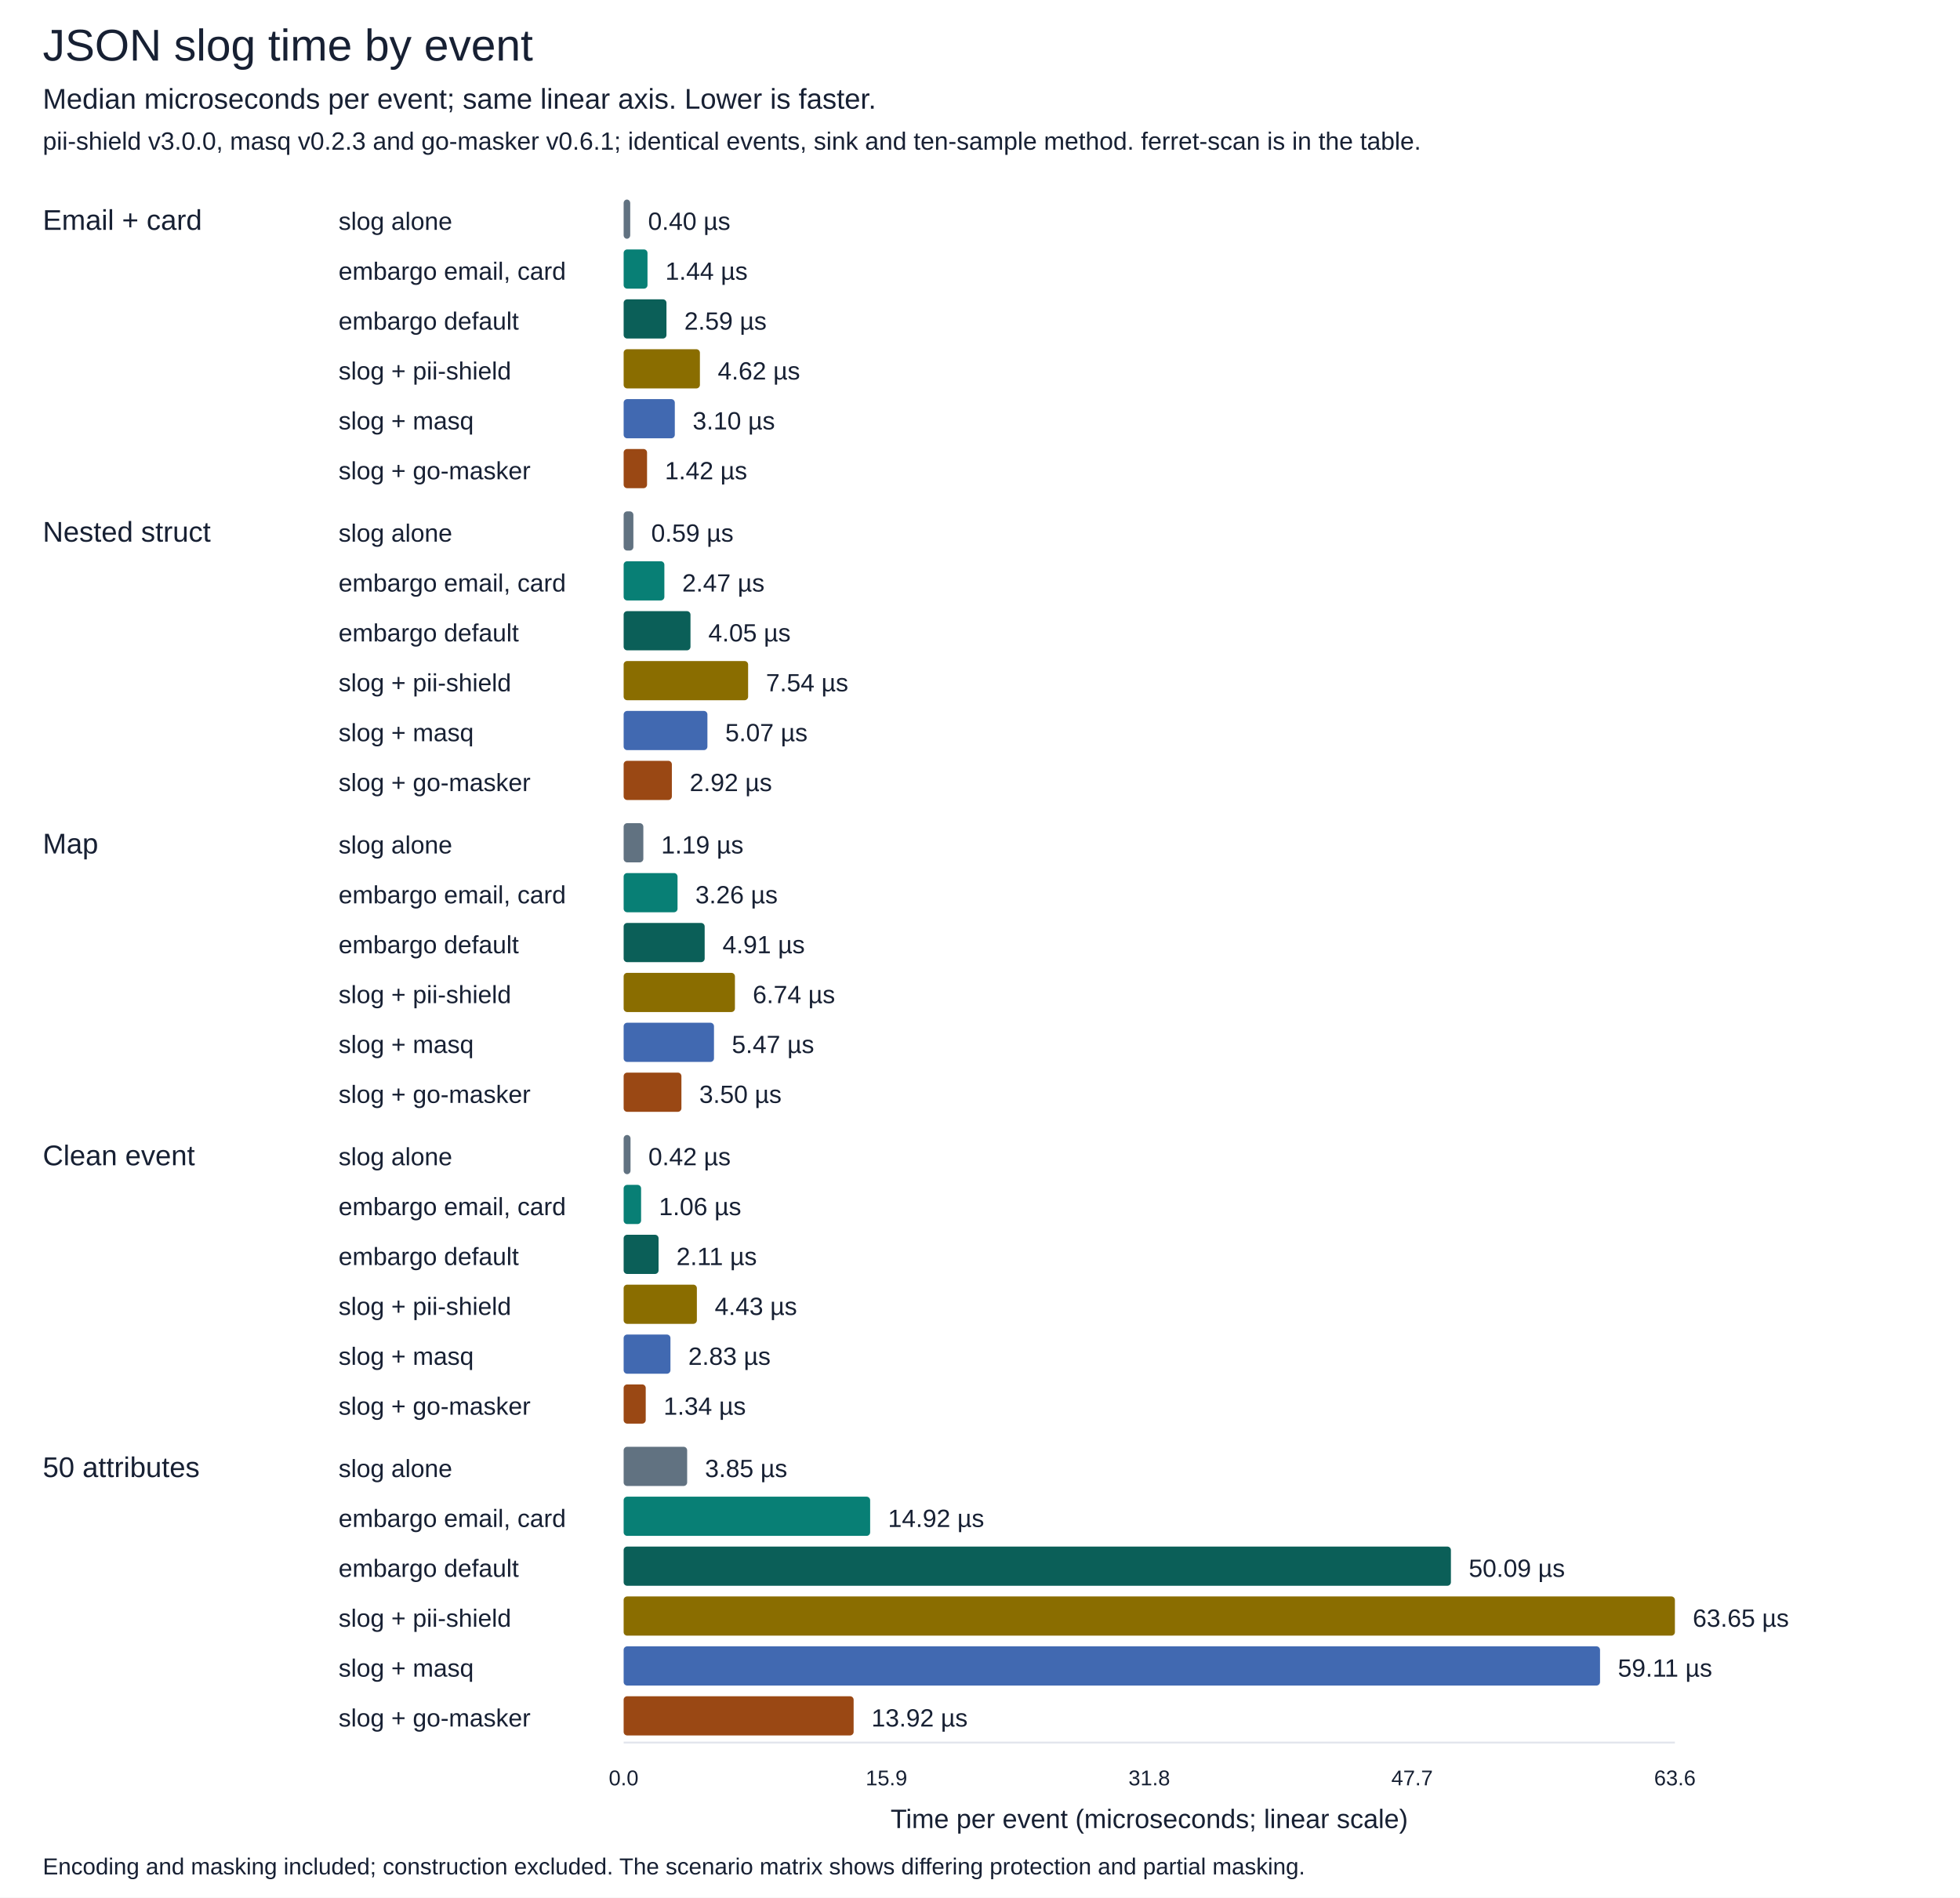
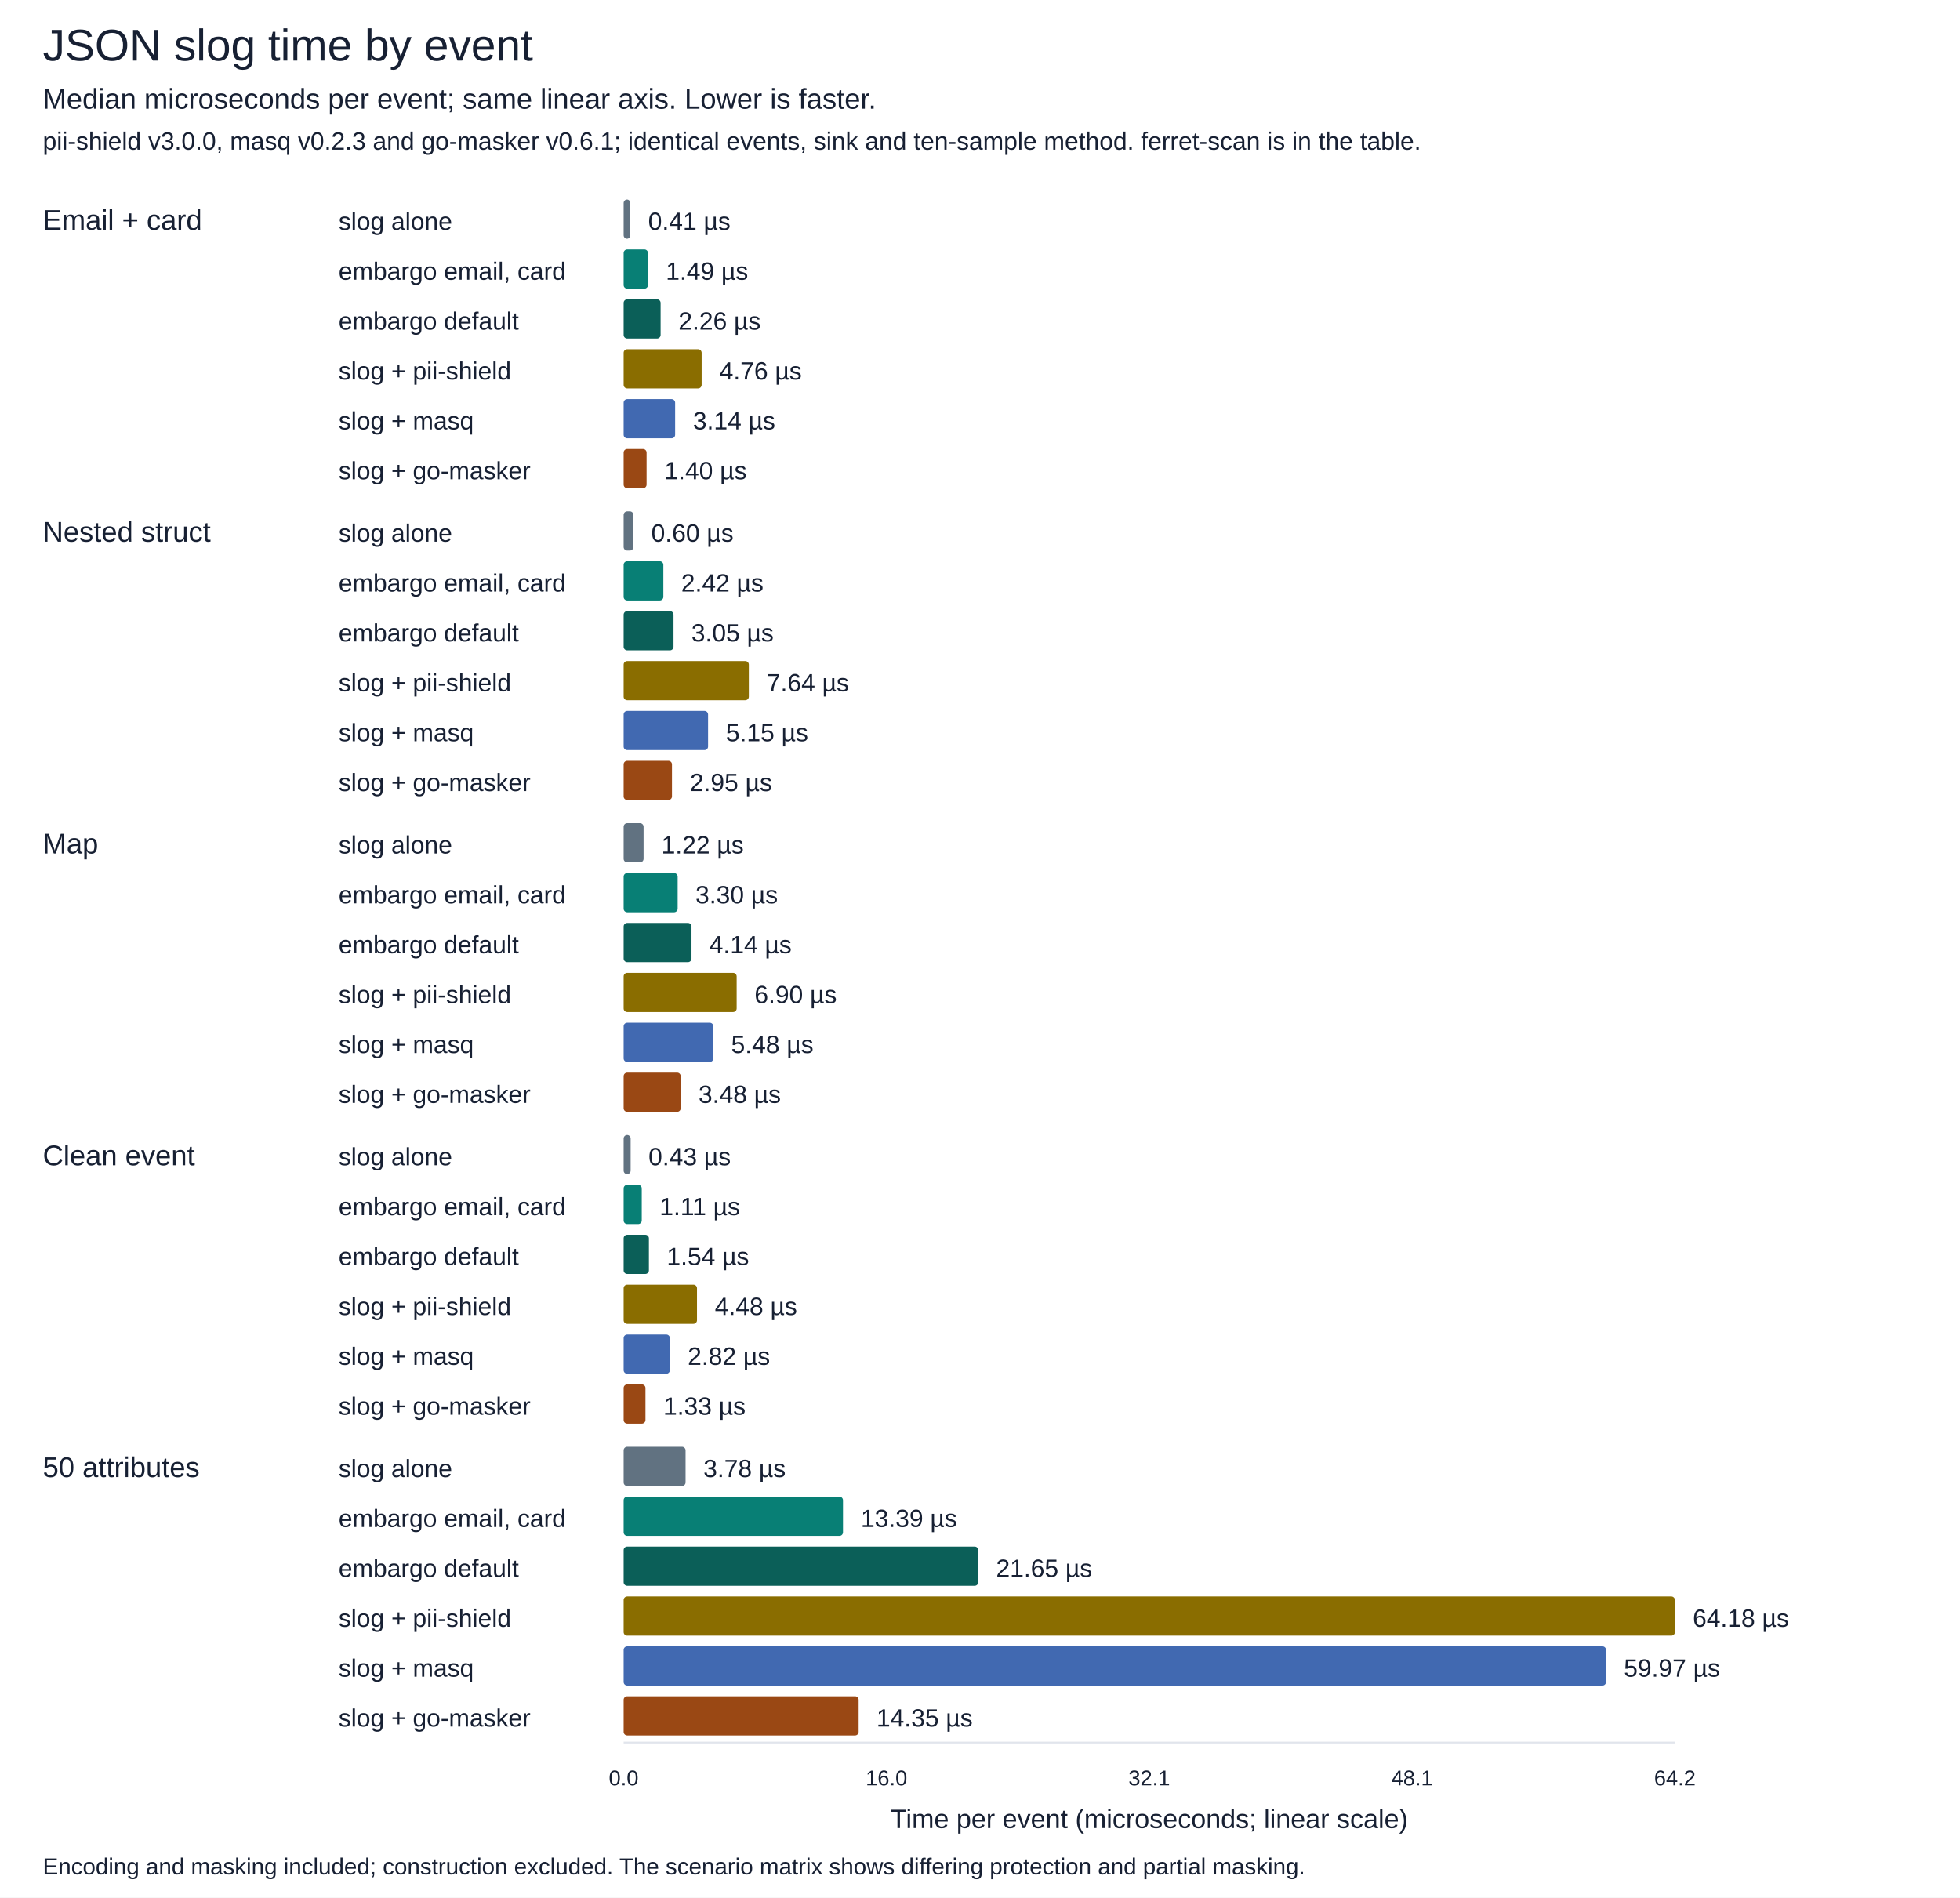
<svg xmlns="http://www.w3.org/2000/svg" width="1100" height="1065" viewBox="0 0 1100 1065" role="img">
  <rect width="100%" height="100%" fill="white" />
  <g font-family="Arial, sans-serif" font-size="15" fill="#172033">
    <text x="24" y="34" font-size="25" fill="#172033" text-anchor="start">JSON slog time by event</text>
    <text x="24" y="61" font-size="16" fill="#172033" text-anchor="start">Median microseconds per event; same linear axis. Lower is faster.</text>
    <text x="24" y="84" font-size="14" fill="#172033" text-anchor="start">pii-shield v3.0.0, masq v0.2.3 and go-masker v0.6.1; identical events, sink and ten-sample method. ferret-scan is in the table.</text>
    <text x="24" y="129" font-size="16" fill="#172033" text-anchor="start">Email + card</text>
    <text x="190" y="129" font-size="14" fill="#172033" text-anchor="start">slog alone</text>
-     <rect x="350" y="112" width="3.70" height="22" rx="2" fill="#617281" />
-     <text x="363.7" y="129" font-size="14" fill="#172033" text-anchor="start">0.40 µs</text>
+     <rect x="350" y="112" width="3.76" height="22" rx="2" fill="#617281" />
+     <text x="363.76" y="129" font-size="14" fill="#172033" text-anchor="start">0.41 µs</text>
    <text x="190" y="157" font-size="14" fill="#172033" text-anchor="start">embargo email, card</text>
-     <rect x="350" y="140" width="13.39" height="22" rx="2" fill="#087f75" />
-     <text x="373.39" y="157" font-size="14" fill="#172033" text-anchor="start">1.44 µs</text>
+     <rect x="350" y="140" width="13.66" height="22" rx="2" fill="#087f75" />
+     <text x="373.66" y="157" font-size="14" fill="#172033" text-anchor="start">1.49 µs</text>
    <text x="190" y="185" font-size="14" fill="#172033" text-anchor="start">embargo default</text>
-     <rect x="350" y="168" width="24.04" height="22" rx="2" fill="#0b5f58" />
-     <text x="384.04" y="185" font-size="14" fill="#172033" text-anchor="start">2.59 µs</text>
+     <rect x="350" y="168" width="20.75" height="22" rx="2" fill="#0b5f58" />
+     <text x="380.75" y="185" font-size="14" fill="#172033" text-anchor="start">2.26 µs</text>
    <text x="190" y="213" font-size="14" fill="#172033" text-anchor="start">slog + pii-shield</text>
-     <rect x="350" y="196" width="42.81" height="22" rx="2" fill="#8a6d00" />
-     <text x="402.81" y="213" font-size="14" fill="#172033" text-anchor="start">4.62 µs</text>
+     <rect x="350" y="196" width="43.78" height="22" rx="2" fill="#8a6d00" />
+     <text x="403.78" y="213" font-size="14" fill="#172033" text-anchor="start">4.76 µs</text>
    <text x="190" y="241" font-size="14" fill="#172033" text-anchor="start">slog + masq</text>
-     <rect x="350" y="224" width="28.72" height="22" rx="2" fill="#4169b1" />
-     <text x="388.72" y="241" font-size="14" fill="#172033" text-anchor="start">3.10 µs</text>
+     <rect x="350" y="224" width="28.90" height="22" rx="2" fill="#4169b1" />
+     <text x="388.9" y="241" font-size="14" fill="#172033" text-anchor="start">3.14 µs</text>
    <text x="190" y="269" font-size="14" fill="#172033" text-anchor="start">slog + go-masker</text>
-     <rect x="350" y="252" width="13.14" height="22" rx="2" fill="#9a4814" />
-     <text x="373.14" y="269" font-size="14" fill="#172033" text-anchor="start">1.42 µs</text>
+     <rect x="350" y="252" width="12.88" height="22" rx="2" fill="#9a4814" />
+     <text x="372.88" y="269" font-size="14" fill="#172033" text-anchor="start">1.40 µs</text>
    <text x="24" y="304" font-size="16" fill="#172033" text-anchor="start">Nested struct</text>
    <text x="190" y="304" font-size="14" fill="#172033" text-anchor="start">slog alone</text>
-     <rect x="350" y="287" width="5.47" height="22" rx="2" fill="#617281" />
-     <text x="365.47" y="304" font-size="14" fill="#172033" text-anchor="start">0.59 µs</text>
+     <rect x="350" y="287" width="5.48" height="22" rx="2" fill="#617281" />
+     <text x="365.48" y="304" font-size="14" fill="#172033" text-anchor="start">0.60 µs</text>
    <text x="190" y="332" font-size="14" fill="#172033" text-anchor="start">embargo email, card</text>
-     <rect x="350" y="315" width="22.86" height="22" rx="2" fill="#087f75" />
-     <text x="382.86" y="332" font-size="14" fill="#172033" text-anchor="start">2.47 µs</text>
+     <rect x="350" y="315" width="22.29" height="22" rx="2" fill="#087f75" />
+     <text x="382.29" y="332" font-size="14" fill="#172033" text-anchor="start">2.42 µs</text>
    <text x="190" y="360" font-size="14" fill="#172033" text-anchor="start">embargo default</text>
-     <rect x="350" y="343" width="37.52" height="22" rx="2" fill="#0b5f58" />
-     <text x="397.52" y="360" font-size="14" fill="#172033" text-anchor="start">4.05 µs</text>
+     <rect x="350" y="343" width="28.00" height="22" rx="2" fill="#0b5f58" />
+     <text x="388.0" y="360" font-size="14" fill="#172033" text-anchor="start">3.05 µs</text>
    <text x="190" y="388" font-size="14" fill="#172033" text-anchor="start">slog + pii-shield</text>
-     <rect x="350" y="371" width="69.86" height="22" rx="2" fill="#8a6d00" />
-     <text x="429.86" y="388" font-size="14" fill="#172033" text-anchor="start">7.54 µs</text>
+     <rect x="350" y="371" width="70.26" height="22" rx="2" fill="#8a6d00" />
+     <text x="430.26" y="388" font-size="14" fill="#172033" text-anchor="start">7.64 µs</text>
    <text x="190" y="416" font-size="14" fill="#172033" text-anchor="start">slog + masq</text>
-     <rect x="350" y="399" width="47.02" height="22" rx="2" fill="#4169b1" />
-     <text x="407.02" y="416" font-size="14" fill="#172033" text-anchor="start">5.07 µs</text>
+     <rect x="350" y="399" width="47.38" height="22" rx="2" fill="#4169b1" />
+     <text x="407.38" y="416" font-size="14" fill="#172033" text-anchor="start">5.15 µs</text>
    <text x="190" y="444" font-size="14" fill="#172033" text-anchor="start">slog + go-masker</text>
-     <rect x="350" y="427" width="27.07" height="22" rx="2" fill="#9a4814" />
-     <text x="387.07" y="444" font-size="14" fill="#172033" text-anchor="start">2.92 µs</text>
+     <rect x="350" y="427" width="27.13" height="22" rx="2" fill="#9a4814" />
+     <text x="387.13" y="444" font-size="14" fill="#172033" text-anchor="start">2.95 µs</text>
    <text x="24" y="479" font-size="16" fill="#172033" text-anchor="start">Map</text>
    <text x="190" y="479" font-size="14" fill="#172033" text-anchor="start">slog alone</text>
-     <rect x="350" y="462" width="11.06" height="22" rx="2" fill="#617281" />
-     <text x="371.06" y="479" font-size="14" fill="#172033" text-anchor="start">1.19 µs</text>
+     <rect x="350" y="462" width="11.19" height="22" rx="2" fill="#617281" />
+     <text x="371.19" y="479" font-size="14" fill="#172033" text-anchor="start">1.22 µs</text>
    <text x="190" y="507" font-size="14" fill="#172033" text-anchor="start">embargo email, card</text>
-     <rect x="350" y="490" width="30.25" height="22" rx="2" fill="#087f75" />
-     <text x="390.25" y="507" font-size="14" fill="#172033" text-anchor="start">3.26 µs</text>
+     <rect x="350" y="490" width="30.32" height="22" rx="2" fill="#087f75" />
+     <text x="390.32" y="507" font-size="14" fill="#172033" text-anchor="start">3.30 µs</text>
    <text x="190" y="535" font-size="14" fill="#172033" text-anchor="start">embargo default</text>
-     <rect x="350" y="518" width="45.48" height="22" rx="2" fill="#0b5f58" />
-     <text x="405.48" y="535" font-size="14" fill="#172033" text-anchor="start">4.91 µs</text>
+     <rect x="350" y="518" width="38.09" height="22" rx="2" fill="#0b5f58" />
+     <text x="398.09" y="535" font-size="14" fill="#172033" text-anchor="start">4.14 µs</text>
    <text x="190" y="563" font-size="14" fill="#172033" text-anchor="start">slog + pii-shield</text>
-     <rect x="350" y="546" width="62.46" height="22" rx="2" fill="#8a6d00" />
-     <text x="422.46" y="563" font-size="14" fill="#172033" text-anchor="start">6.74 µs</text>
+     <rect x="350" y="546" width="63.43" height="22" rx="2" fill="#8a6d00" />
+     <text x="423.43" y="563" font-size="14" fill="#172033" text-anchor="start">6.90 µs</text>
    <text x="190" y="591" font-size="14" fill="#172033" text-anchor="start">slog + masq</text>
-     <rect x="350" y="574" width="50.71" height="22" rx="2" fill="#4169b1" />
-     <text x="410.71" y="591" font-size="14" fill="#172033" text-anchor="start">5.47 µs</text>
+     <rect x="350" y="574" width="50.34" height="22" rx="2" fill="#4169b1" />
+     <text x="410.34" y="591" font-size="14" fill="#172033" text-anchor="start">5.48 µs</text>
    <text x="190" y="619" font-size="14" fill="#172033" text-anchor="start">slog + go-masker</text>
-     <rect x="350" y="602" width="32.43" height="22" rx="2" fill="#9a4814" />
-     <text x="392.43" y="619" font-size="14" fill="#172033" text-anchor="start">3.50 µs</text>
+     <rect x="350" y="602" width="32.03" height="22" rx="2" fill="#9a4814" />
+     <text x="392.03" y="619" font-size="14" fill="#172033" text-anchor="start">3.48 µs</text>
    <text x="24" y="654" font-size="16" fill="#172033" text-anchor="start">Clean event</text>
    <text x="190" y="654" font-size="14" fill="#172033" text-anchor="start">slog alone</text>
-     <rect x="350" y="637" width="3.87" height="22" rx="2" fill="#617281" />
-     <text x="363.87" y="654" font-size="14" fill="#172033" text-anchor="start">0.42 µs</text>
+     <rect x="350" y="637" width="3.93" height="22" rx="2" fill="#617281" />
+     <text x="363.93" y="654" font-size="14" fill="#172033" text-anchor="start">0.43 µs</text>
    <text x="190" y="682" font-size="14" fill="#172033" text-anchor="start">embargo email, card</text>
-     <rect x="350" y="665" width="9.80" height="22" rx="2" fill="#087f75" />
-     <text x="369.8" y="682" font-size="14" fill="#172033" text-anchor="start">1.06 µs</text>
+     <rect x="350" y="665" width="10.17" height="22" rx="2" fill="#087f75" />
+     <text x="370.17" y="682" font-size="14" fill="#172033" text-anchor="start">1.11 µs</text>
    <text x="190" y="710" font-size="14" fill="#172033" text-anchor="start">embargo default</text>
-     <rect x="350" y="693" width="19.60" height="22" rx="2" fill="#0b5f58" />
-     <text x="379.6" y="710" font-size="14" fill="#172033" text-anchor="start">2.11 µs</text>
+     <rect x="350" y="693" width="14.18" height="22" rx="2" fill="#0b5f58" />
+     <text x="374.18" y="710" font-size="14" fill="#172033" text-anchor="start">1.54 µs</text>
    <text x="190" y="738" font-size="14" fill="#172033" text-anchor="start">slog + pii-shield</text>
-     <rect x="350" y="721" width="41.10" height="22" rx="2" fill="#8a6d00" />
-     <text x="401.1" y="738" font-size="14" fill="#172033" text-anchor="start">4.43 µs</text>
+     <rect x="350" y="721" width="41.17" height="22" rx="2" fill="#8a6d00" />
+     <text x="401.17" y="738" font-size="14" fill="#172033" text-anchor="start">4.48 µs</text>
    <text x="190" y="766" font-size="14" fill="#172033" text-anchor="start">slog + masq</text>
-     <rect x="350" y="749" width="26.27" height="22" rx="2" fill="#4169b1" />
-     <text x="386.27" y="766" font-size="14" fill="#172033" text-anchor="start">2.83 µs</text>
+     <rect x="350" y="749" width="25.95" height="22" rx="2" fill="#4169b1" />
+     <text x="385.95" y="766" font-size="14" fill="#172033" text-anchor="start">2.82 µs</text>
    <text x="190" y="794" font-size="14" fill="#172033" text-anchor="start">slog + go-masker</text>
-     <rect x="350" y="777" width="12.40" height="22" rx="2" fill="#9a4814" />
-     <text x="372.4" y="794" font-size="14" fill="#172033" text-anchor="start">1.34 µs</text>
+     <rect x="350" y="777" width="12.25" height="22" rx="2" fill="#9a4814" />
+     <text x="372.25" y="794" font-size="14" fill="#172033" text-anchor="start">1.33 µs</text>
    <text x="24" y="829" font-size="16" fill="#172033" text-anchor="start">50 attributes</text>
    <text x="190" y="829" font-size="14" fill="#172033" text-anchor="start">slog alone</text>
-     <rect x="350" y="812" width="35.65" height="22" rx="2" fill="#617281" />
-     <text x="395.65" y="829" font-size="14" fill="#172033" text-anchor="start">3.85 µs</text>
+     <rect x="350" y="812" width="34.76" height="22" rx="2" fill="#617281" />
+     <text x="394.76" y="829" font-size="14" fill="#172033" text-anchor="start">3.78 µs</text>
    <text x="190" y="857" font-size="14" fill="#172033" text-anchor="start">embargo email, card</text>
-     <rect x="350" y="840" width="138.35" height="22" rx="2" fill="#087f75" />
-     <text x="498.35" y="857" font-size="14" fill="#172033" text-anchor="start">14.92 µs</text>
+     <rect x="350" y="840" width="123.11" height="22" rx="2" fill="#087f75" />
+     <text x="483.11" y="857" font-size="14" fill="#172033" text-anchor="start">13.39 µs</text>
    <text x="190" y="885" font-size="14" fill="#172033" text-anchor="start">embargo default</text>
-     <rect x="350" y="868" width="464.29" height="22" rx="2" fill="#0b5f58" />
-     <text x="824.29" y="885" font-size="14" fill="#172033" text-anchor="start">50.09 µs</text>
+     <rect x="350" y="868" width="199.01" height="22" rx="2" fill="#0b5f58" />
+     <text x="559.01" y="885" font-size="14" fill="#172033" text-anchor="start">21.65 µs</text>
    <text x="190" y="913" font-size="14" fill="#172033" text-anchor="start">slog + pii-shield</text>
    <rect x="350" y="896" width="590.00" height="22" rx="2" fill="#8a6d00" />
-     <text x="950.0" y="913" font-size="14" fill="#172033" text-anchor="start">63.65 µs</text>
+     <text x="950.0" y="913" font-size="14" fill="#172033" text-anchor="start">64.18 µs</text>
    <text x="190" y="941" font-size="14" fill="#172033" text-anchor="start">slog + masq</text>
-     <rect x="350" y="924" width="547.98" height="22" rx="2" fill="#4169b1" />
-     <text x="907.98" y="941" font-size="14" fill="#172033" text-anchor="start">59.11 µs</text>
+     <rect x="350" y="924" width="551.34" height="22" rx="2" fill="#4169b1" />
+     <text x="911.34" y="941" font-size="14" fill="#172033" text-anchor="start">59.97 µs</text>
    <text x="190" y="969" font-size="14" fill="#172033" text-anchor="start">slog + go-masker</text>
-     <rect x="350" y="952" width="129.08" height="22" rx="2" fill="#9a4814" />
-     <text x="489.08" y="969" font-size="14" fill="#172033" text-anchor="start">13.92 µs</text>
+     <rect x="350" y="952" width="131.89" height="22" rx="2" fill="#9a4814" />
+     <text x="491.89" y="969" font-size="14" fill="#172033" text-anchor="start">14.35 µs</text>
    <path d="M350,978 L940,978" stroke="#e1e5ec" />
    <text x="350.0" y="1002" font-size="12" fill="#172033" text-anchor="middle">0.0</text>
-     <text x="497.5" y="1002" font-size="12" fill="#172033" text-anchor="middle">15.9</text>
-     <text x="645.0" y="1002" font-size="12" fill="#172033" text-anchor="middle">31.8</text>
-     <text x="792.5" y="1002" font-size="12" fill="#172033" text-anchor="middle">47.7</text>
-     <text x="940.0" y="1002" font-size="12" fill="#172033" text-anchor="middle">63.6</text>
+     <text x="497.5" y="1002" font-size="12" fill="#172033" text-anchor="middle">16.0</text>
+     <text x="645.0" y="1002" font-size="12" fill="#172033" text-anchor="middle">32.1</text>
+     <text x="792.5" y="1002" font-size="12" fill="#172033" text-anchor="middle">48.1</text>
+     <text x="940.0" y="1002" font-size="12" fill="#172033" text-anchor="middle">64.2</text>
    <text x="645" y="1026" font-size="15" fill="#172033" text-anchor="middle">Time per event (microseconds; linear scale)</text>
    <text x="24" y="1052" font-size="13" fill="#172033" text-anchor="start">Encoding and masking included; construction excluded. The scenario matrix shows differing protection and partial masking.</text>
  </g>
</svg>
